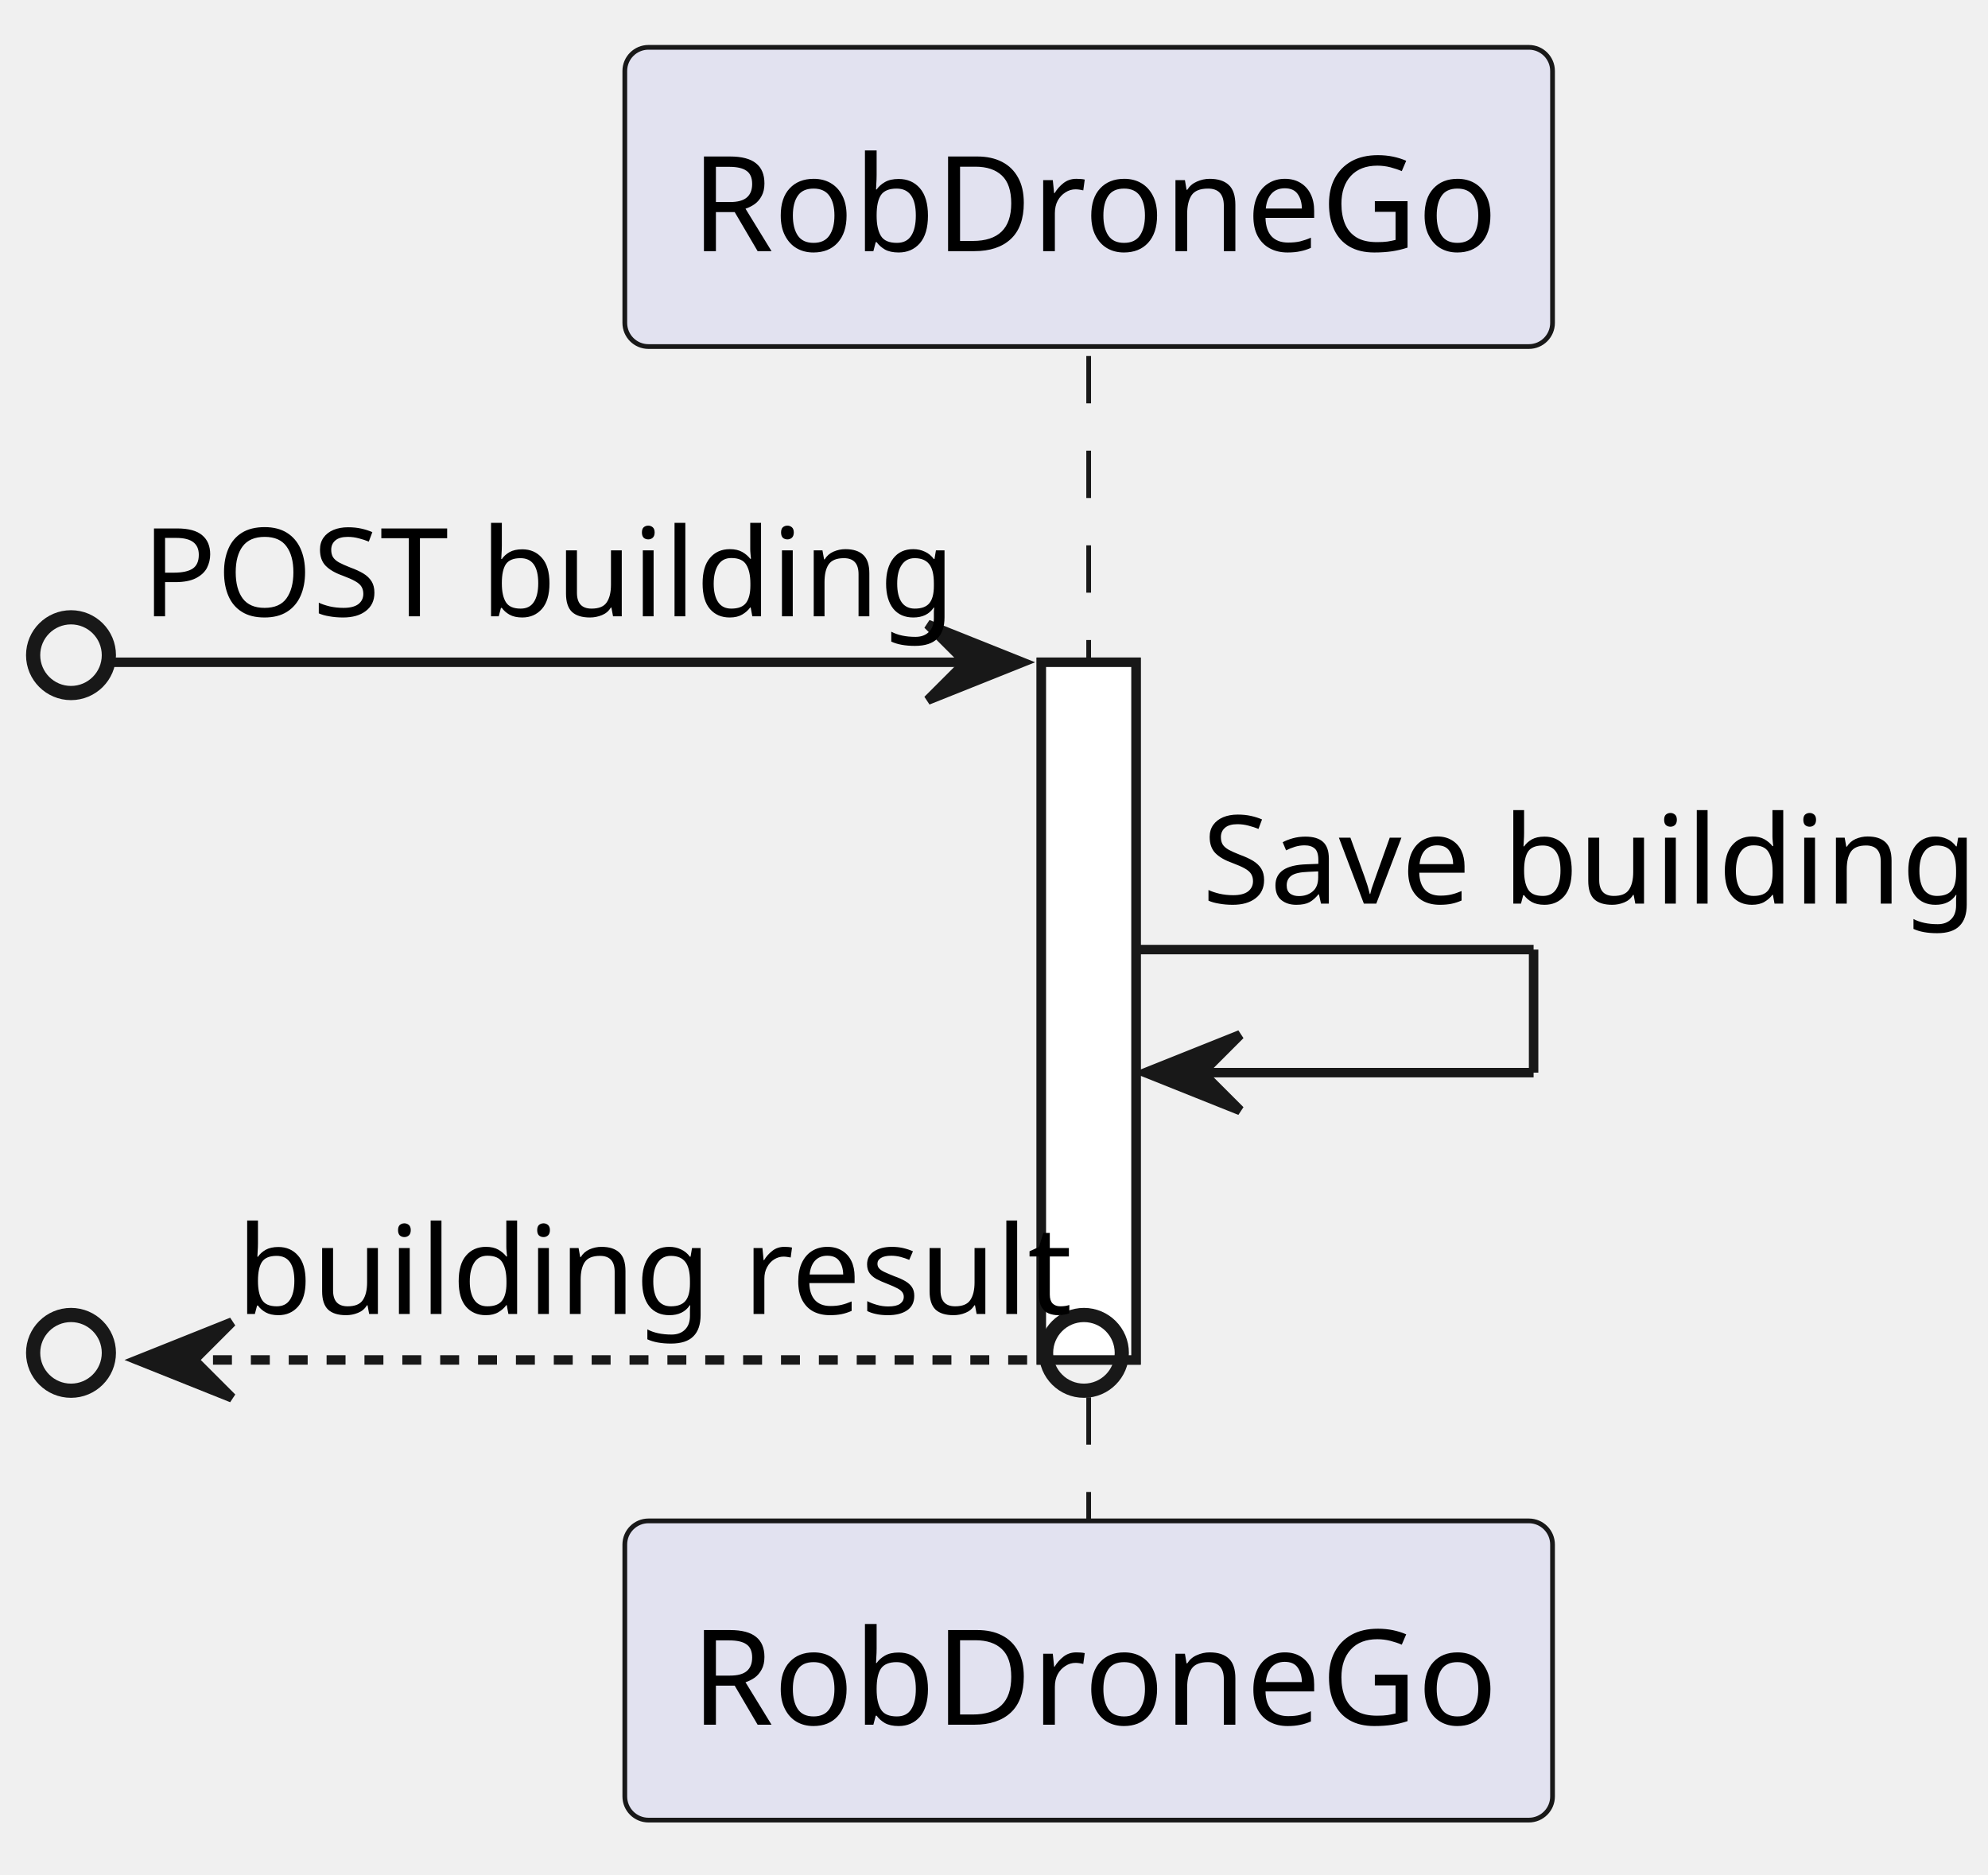
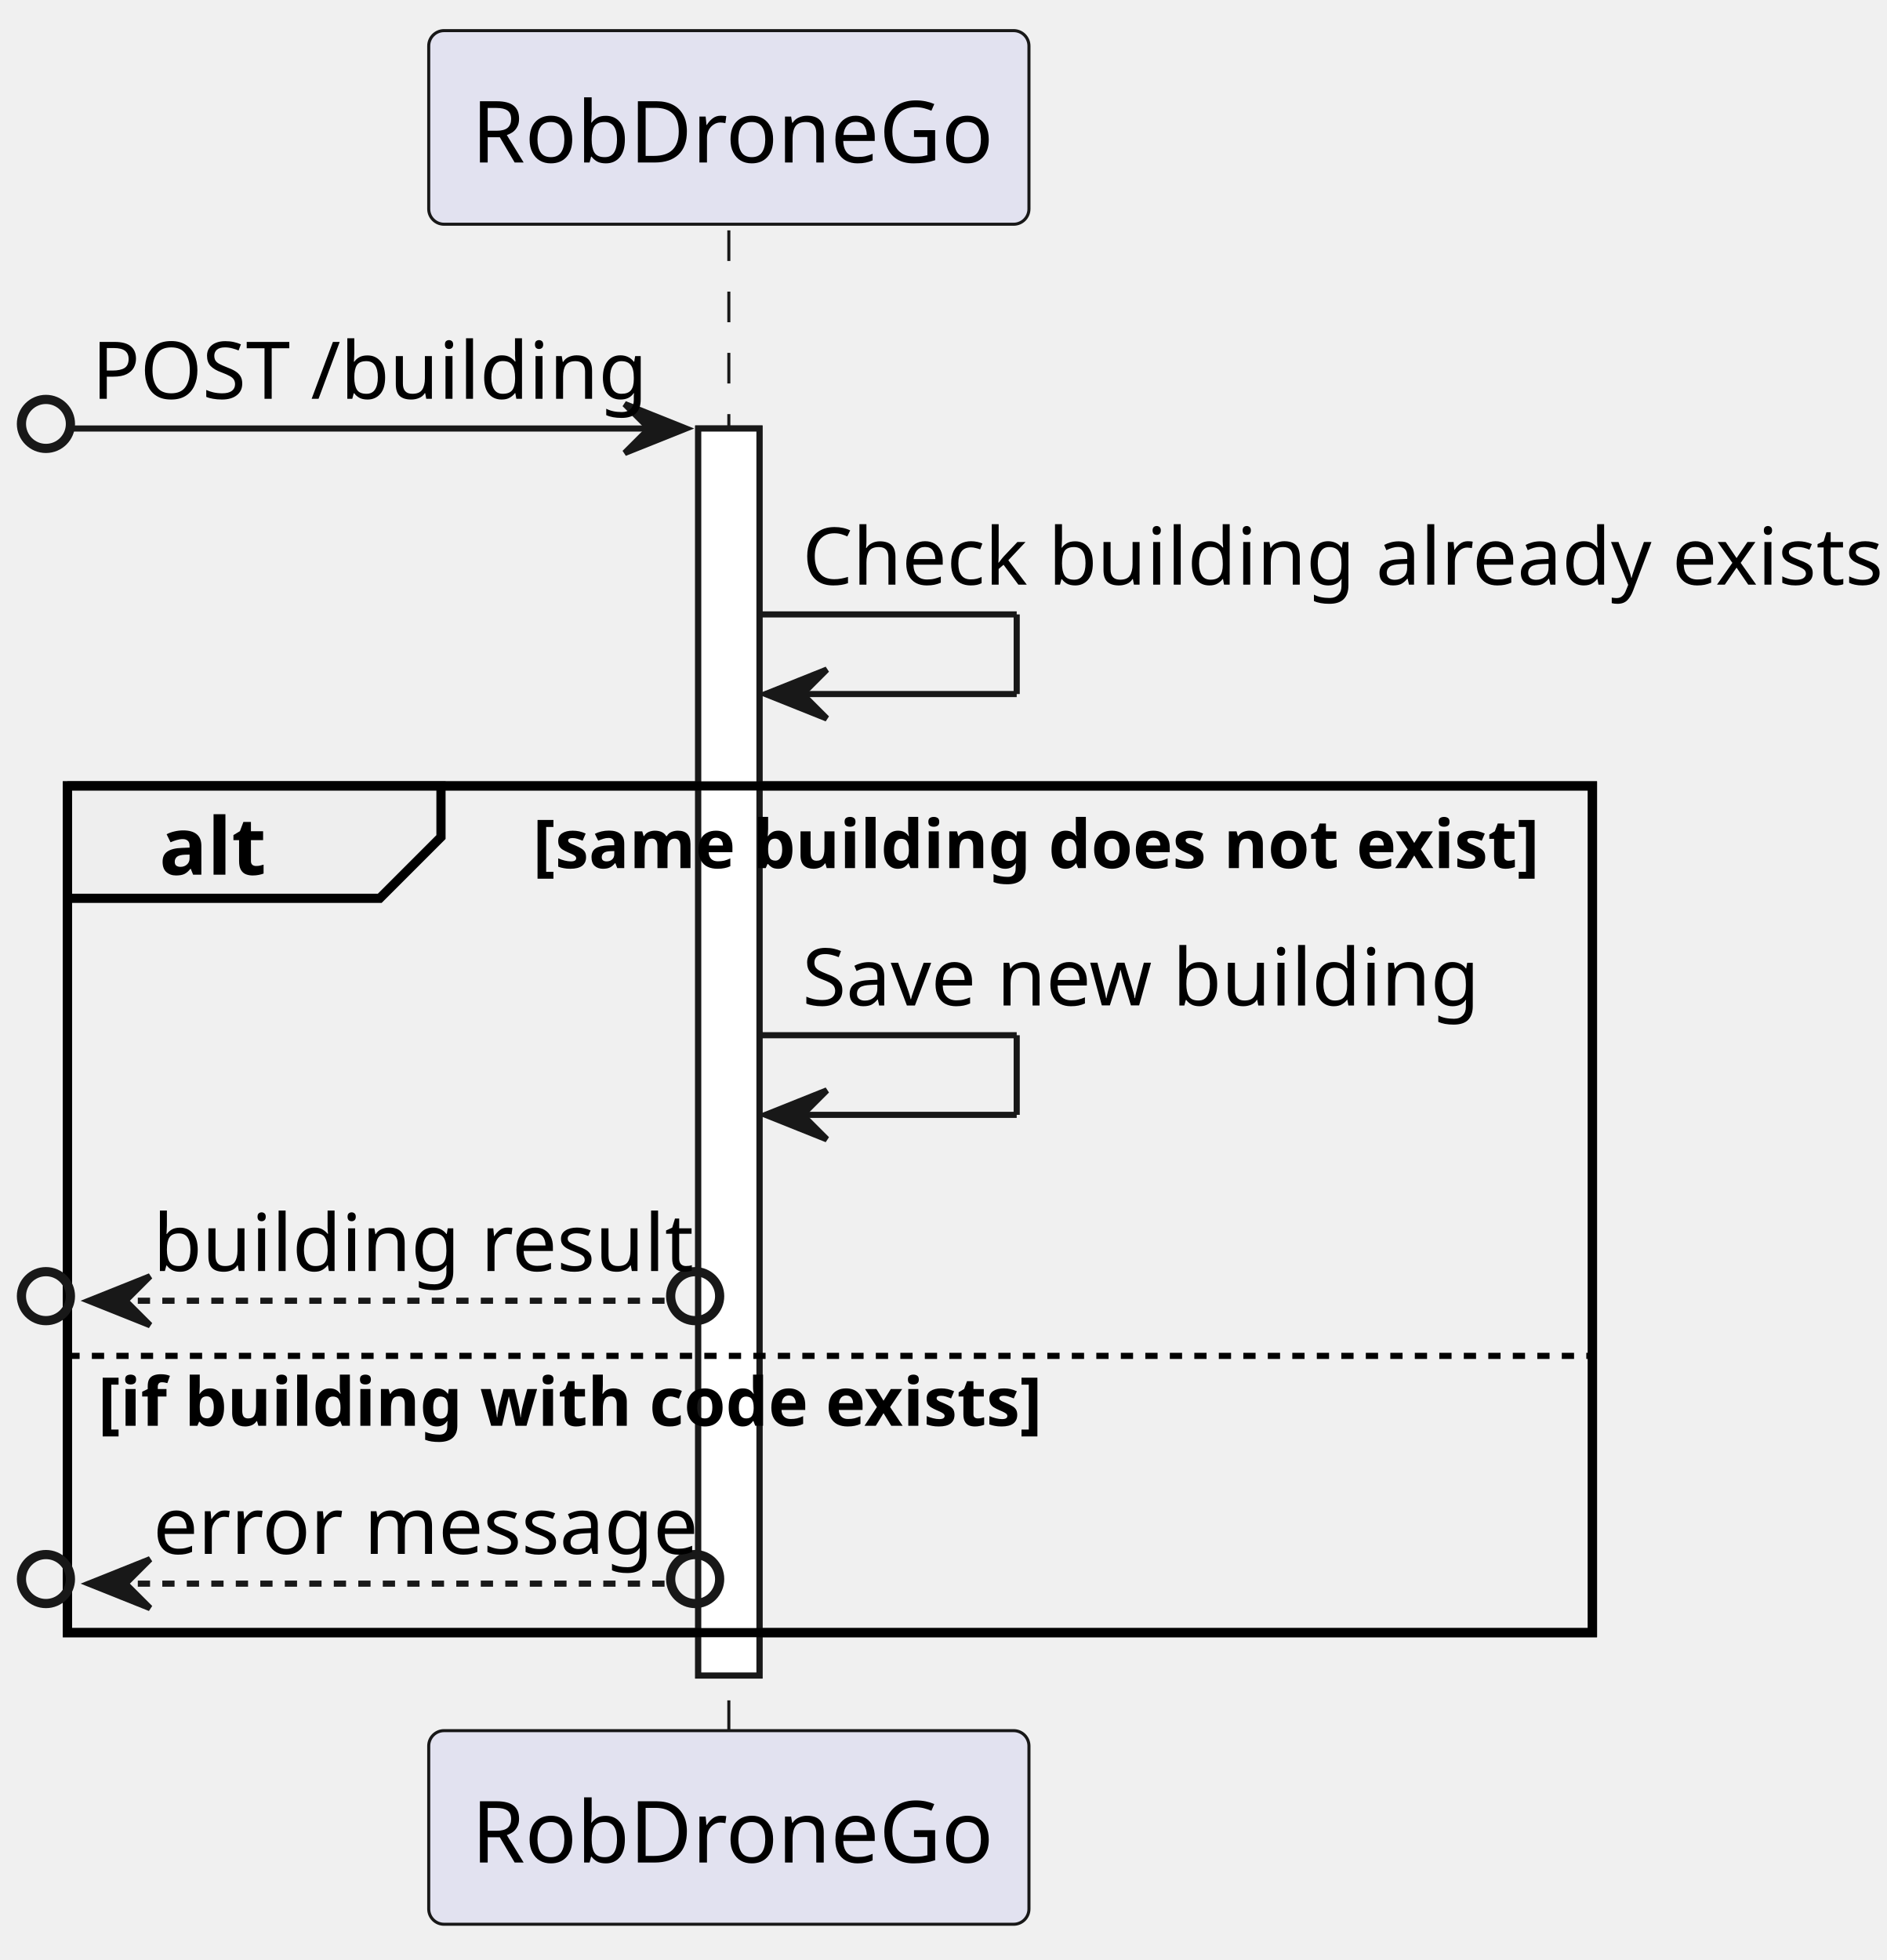
- <svg xmlns="http://www.w3.org/2000/svg" contentStyleType="text/css" height="198px" preserveAspectRatio="none" style="width:210px;height:198px;background:#FFFFFF;" version="1.1" viewBox="0 0 210 198" width="210px" zoomAndPan="magnify">
+ <svg xmlns="http://www.w3.org/2000/svg" contentStyleType="text/css" height="320px" preserveAspectRatio="none" style="width:308px;height:320px;background:#FFFFFF;" version="1.1" viewBox="0 0 308 320" width="308px" zoomAndPan="magnify">
  <defs />
  <g>
-     <rect fill="#FFFFFF" height="73.703" style="stroke:#181818;stroke-width:1.0;" width="10" x="110" y="69.961" />
-     <line style="stroke:#181818;stroke-width:0.5;stroke-dasharray:5.0,5.0;" x1="115" x2="115" y1="37.609" y2="161.664" />
-     <rect fill="#E2E2F0" height="31.609" rx="2.5" ry="2.5" style="stroke:#181818;stroke-width:0.5;" width="98" x="66" y="5" />
-     <text fill="#000000" font-family="sans-serif" font-size="14" lengthAdjust="spacing" textLength="84" x="73" y="26.533">RobDroneGo</text>
-     <rect fill="#E2E2F0" height="31.609" rx="2.5" ry="2.5" style="stroke:#181818;stroke-width:0.5;" width="98" x="66" y="160.664" />
-     <text fill="#000000" font-family="sans-serif" font-size="14" lengthAdjust="spacing" textLength="84" x="73" y="182.197">RobDroneGo</text>
-     <rect fill="#FFFFFF" height="73.703" style="stroke:#181818;stroke-width:1.0;" width="10" x="110" y="69.961" />
+     <rect fill="#FFFFFF" height="203.594" style="stroke:#181818;stroke-width:1.0;" width="10" x="114" y="69.961" />
+     <rect fill="none" height="138.242" style="stroke:#000000;stroke-width:1.5;" width="249" x="11" y="128.312" />
+     <line style="stroke:#181818;stroke-width:0.5;stroke-dasharray:5.0,5.0;" x1="119" x2="119" y1="37.609" y2="283.555" />
+     <rect fill="#E2E2F0" height="31.609" rx="2.5" ry="2.5" style="stroke:#181818;stroke-width:0.5;" width="98" x="70" y="5" />
+     <text fill="#000000" font-family="sans-serif" font-size="14" lengthAdjust="spacing" textLength="84" x="77" y="26.533">RobDroneGo</text>
+     <rect fill="#E2E2F0" height="31.609" rx="2.5" ry="2.5" style="stroke:#181818;stroke-width:0.5;" width="98" x="70" y="282.555" />
+     <text fill="#000000" font-family="sans-serif" font-size="14" lengthAdjust="spacing" textLength="84" x="77" y="304.088">RobDroneGo</text>
+     <rect fill="#FFFFFF" height="203.594" style="stroke:#181818;stroke-width:1.0;" width="10" x="114" y="69.961" />
    <ellipse cx="7.5" cy="69.211" fill="none" rx="4" ry="4" style="stroke:#181818;stroke-width:1.5;" />
-     <polygon fill="#181818" points="98,65.961,108,69.961,98,73.961,102,69.961" style="stroke:#181818;stroke-width:1.0;" />
-     <line style="stroke:#181818;stroke-width:1.0;" x1="12" x2="104" y1="69.961" y2="69.961" />
-     <text fill="#000000" font-family="sans-serif" font-size="13" lengthAdjust="spacing" textLength="83" x="15" y="65.105">POST building</text>
-     <line style="stroke:#181818;stroke-width:1.0;" x1="120" x2="162" y1="100.312" y2="100.312" />
-     <line style="stroke:#181818;stroke-width:1.0;" x1="162" x2="162" y1="100.312" y2="113.312" />
-     <line style="stroke:#181818;stroke-width:1.0;" x1="121" x2="162" y1="113.312" y2="113.312" />
-     <polygon fill="#181818" points="131,109.312,121,113.312,131,117.312,127,113.312" style="stroke:#181818;stroke-width:1.0;" />
-     <text fill="#000000" font-family="sans-serif" font-size="13" lengthAdjust="spacing" textLength="76" x="127" y="95.456">Save building</text>
-     <ellipse cx="7.5" cy="142.914" fill="none" rx="4" ry="4" style="stroke:#181818;stroke-width:1.5;" />
-     <polygon fill="#181818" points="24.5,139.664,14.5,143.664,24.5,147.664,20.5,143.664" style="stroke:#181818;stroke-width:1.0;" />
-     <ellipse cx="114.5" cy="142.914" fill="none" rx="4" ry="4" style="stroke:#181818;stroke-width:1.5;" />
-     <line style="stroke:#181818;stroke-width:1.0;stroke-dasharray:2.0,2.0;" x1="22.5" x2="110" y1="143.664" y2="143.664" />
-     <text fill="#000000" font-family="sans-serif" font-size="13" lengthAdjust="spacing" textLength="80" x="25" y="138.808">building result</text>
+     <polygon fill="#181818" points="102,65.961,112,69.961,102,73.961,106,69.961" style="stroke:#181818;stroke-width:1.0;" />
+     <line style="stroke:#181818;stroke-width:1.0;" x1="12" x2="108" y1="69.961" y2="69.961" />
+     <text fill="#000000" font-family="sans-serif" font-size="13" lengthAdjust="spacing" textLength="87" x="15" y="65.105">POST /building</text>
+     <line style="stroke:#181818;stroke-width:1.0;" x1="124" x2="166" y1="100.312" y2="100.312" />
+     <line style="stroke:#181818;stroke-width:1.0;" x1="166" x2="166" y1="100.312" y2="113.312" />
+     <line style="stroke:#181818;stroke-width:1.0;" x1="125" x2="166" y1="113.312" y2="113.312" />
+     <polygon fill="#181818" points="135,109.312,125,113.312,135,117.312,131,113.312" style="stroke:#181818;stroke-width:1.0;" />
+     <text fill="#000000" font-family="sans-serif" font-size="13" lengthAdjust="spacing" textLength="170" x="131" y="95.456">Check building already exists</text>
+     <path d="M11,128.312 L72,128.312 L72,136.664 L62,146.664 L11,146.664 L11,128.312 " fill="#EEEEEE" style="stroke:#000000;stroke-width:1.5;" />
+     <rect fill="none" height="138.242" style="stroke:#000000;stroke-width:1.5;" width="249" x="11" y="128.312" />
+     <text fill="#000000" font-family="sans-serif" font-size="13" font-weight="bold" lengthAdjust="spacing" textLength="16" x="26" y="142.808">alt</text>
+     <text fill="#000000" font-family="sans-serif" font-size="11" font-weight="bold" lengthAdjust="spacing" textLength="168" x="87" y="141.731">[same building does not exist]</text>
+     <line style="stroke:#181818;stroke-width:1.0;" x1="124" x2="166" y1="169.016" y2="169.016" />
+     <line style="stroke:#181818;stroke-width:1.0;" x1="166" x2="166" y1="169.016" y2="182.016" />
+     <line style="stroke:#181818;stroke-width:1.0;" x1="125" x2="166" y1="182.016" y2="182.016" />
+     <polygon fill="#181818" points="135,178.016,125,182.016,135,186.016,131,182.016" style="stroke:#181818;stroke-width:1.0;" />
+     <text fill="#000000" font-family="sans-serif" font-size="13" lengthAdjust="spacing" textLength="103" x="131" y="164.159">Save new building</text>
+     <ellipse cx="7.5" cy="211.617" fill="none" rx="4" ry="4" style="stroke:#181818;stroke-width:1.5;" />
+     <polygon fill="#181818" points="24.5,208.367,14.5,212.367,24.5,216.367,20.5,212.367" style="stroke:#181818;stroke-width:1.0;" />
+     <ellipse cx="113.5" cy="211.617" fill="none" rx="4" ry="4" style="stroke:#181818;stroke-width:1.5;" />
+     <line style="stroke:#181818;stroke-width:1.0;stroke-dasharray:2.0,2.0;" x1="22.5" x2="109" y1="212.367" y2="212.367" />
+     <text fill="#000000" font-family="sans-serif" font-size="13" lengthAdjust="spacing" textLength="80" x="25" y="207.511">building result</text>
+     <line style="stroke:#000000;stroke-width:1.0;stroke-dasharray:2.0,2.0;" x1="11" x2="260" y1="221.367" y2="221.367" />
+     <text fill="#000000" font-family="sans-serif" font-size="11" font-weight="bold" lengthAdjust="spacing" textLength="156" x="16" y="232.786">[if building with code exists]</text>
+     <ellipse cx="7.5" cy="257.805" fill="none" rx="4" ry="4" style="stroke:#181818;stroke-width:1.5;" />
+     <polygon fill="#181818" points="24.5,254.555,14.5,258.555,24.5,262.555,20.5,258.555" style="stroke:#181818;stroke-width:1.0;" />
+     <ellipse cx="113.5" cy="257.805" fill="none" rx="4" ry="4" style="stroke:#181818;stroke-width:1.5;" />
+     <line style="stroke:#181818;stroke-width:1.0;stroke-dasharray:2.0,2.0;" x1="22.5" x2="109" y1="258.555" y2="258.555" />
+     <text fill="#000000" font-family="sans-serif" font-size="13" lengthAdjust="spacing" textLength="83" x="25" y="253.698">error message</text>
  </g>
</svg>
